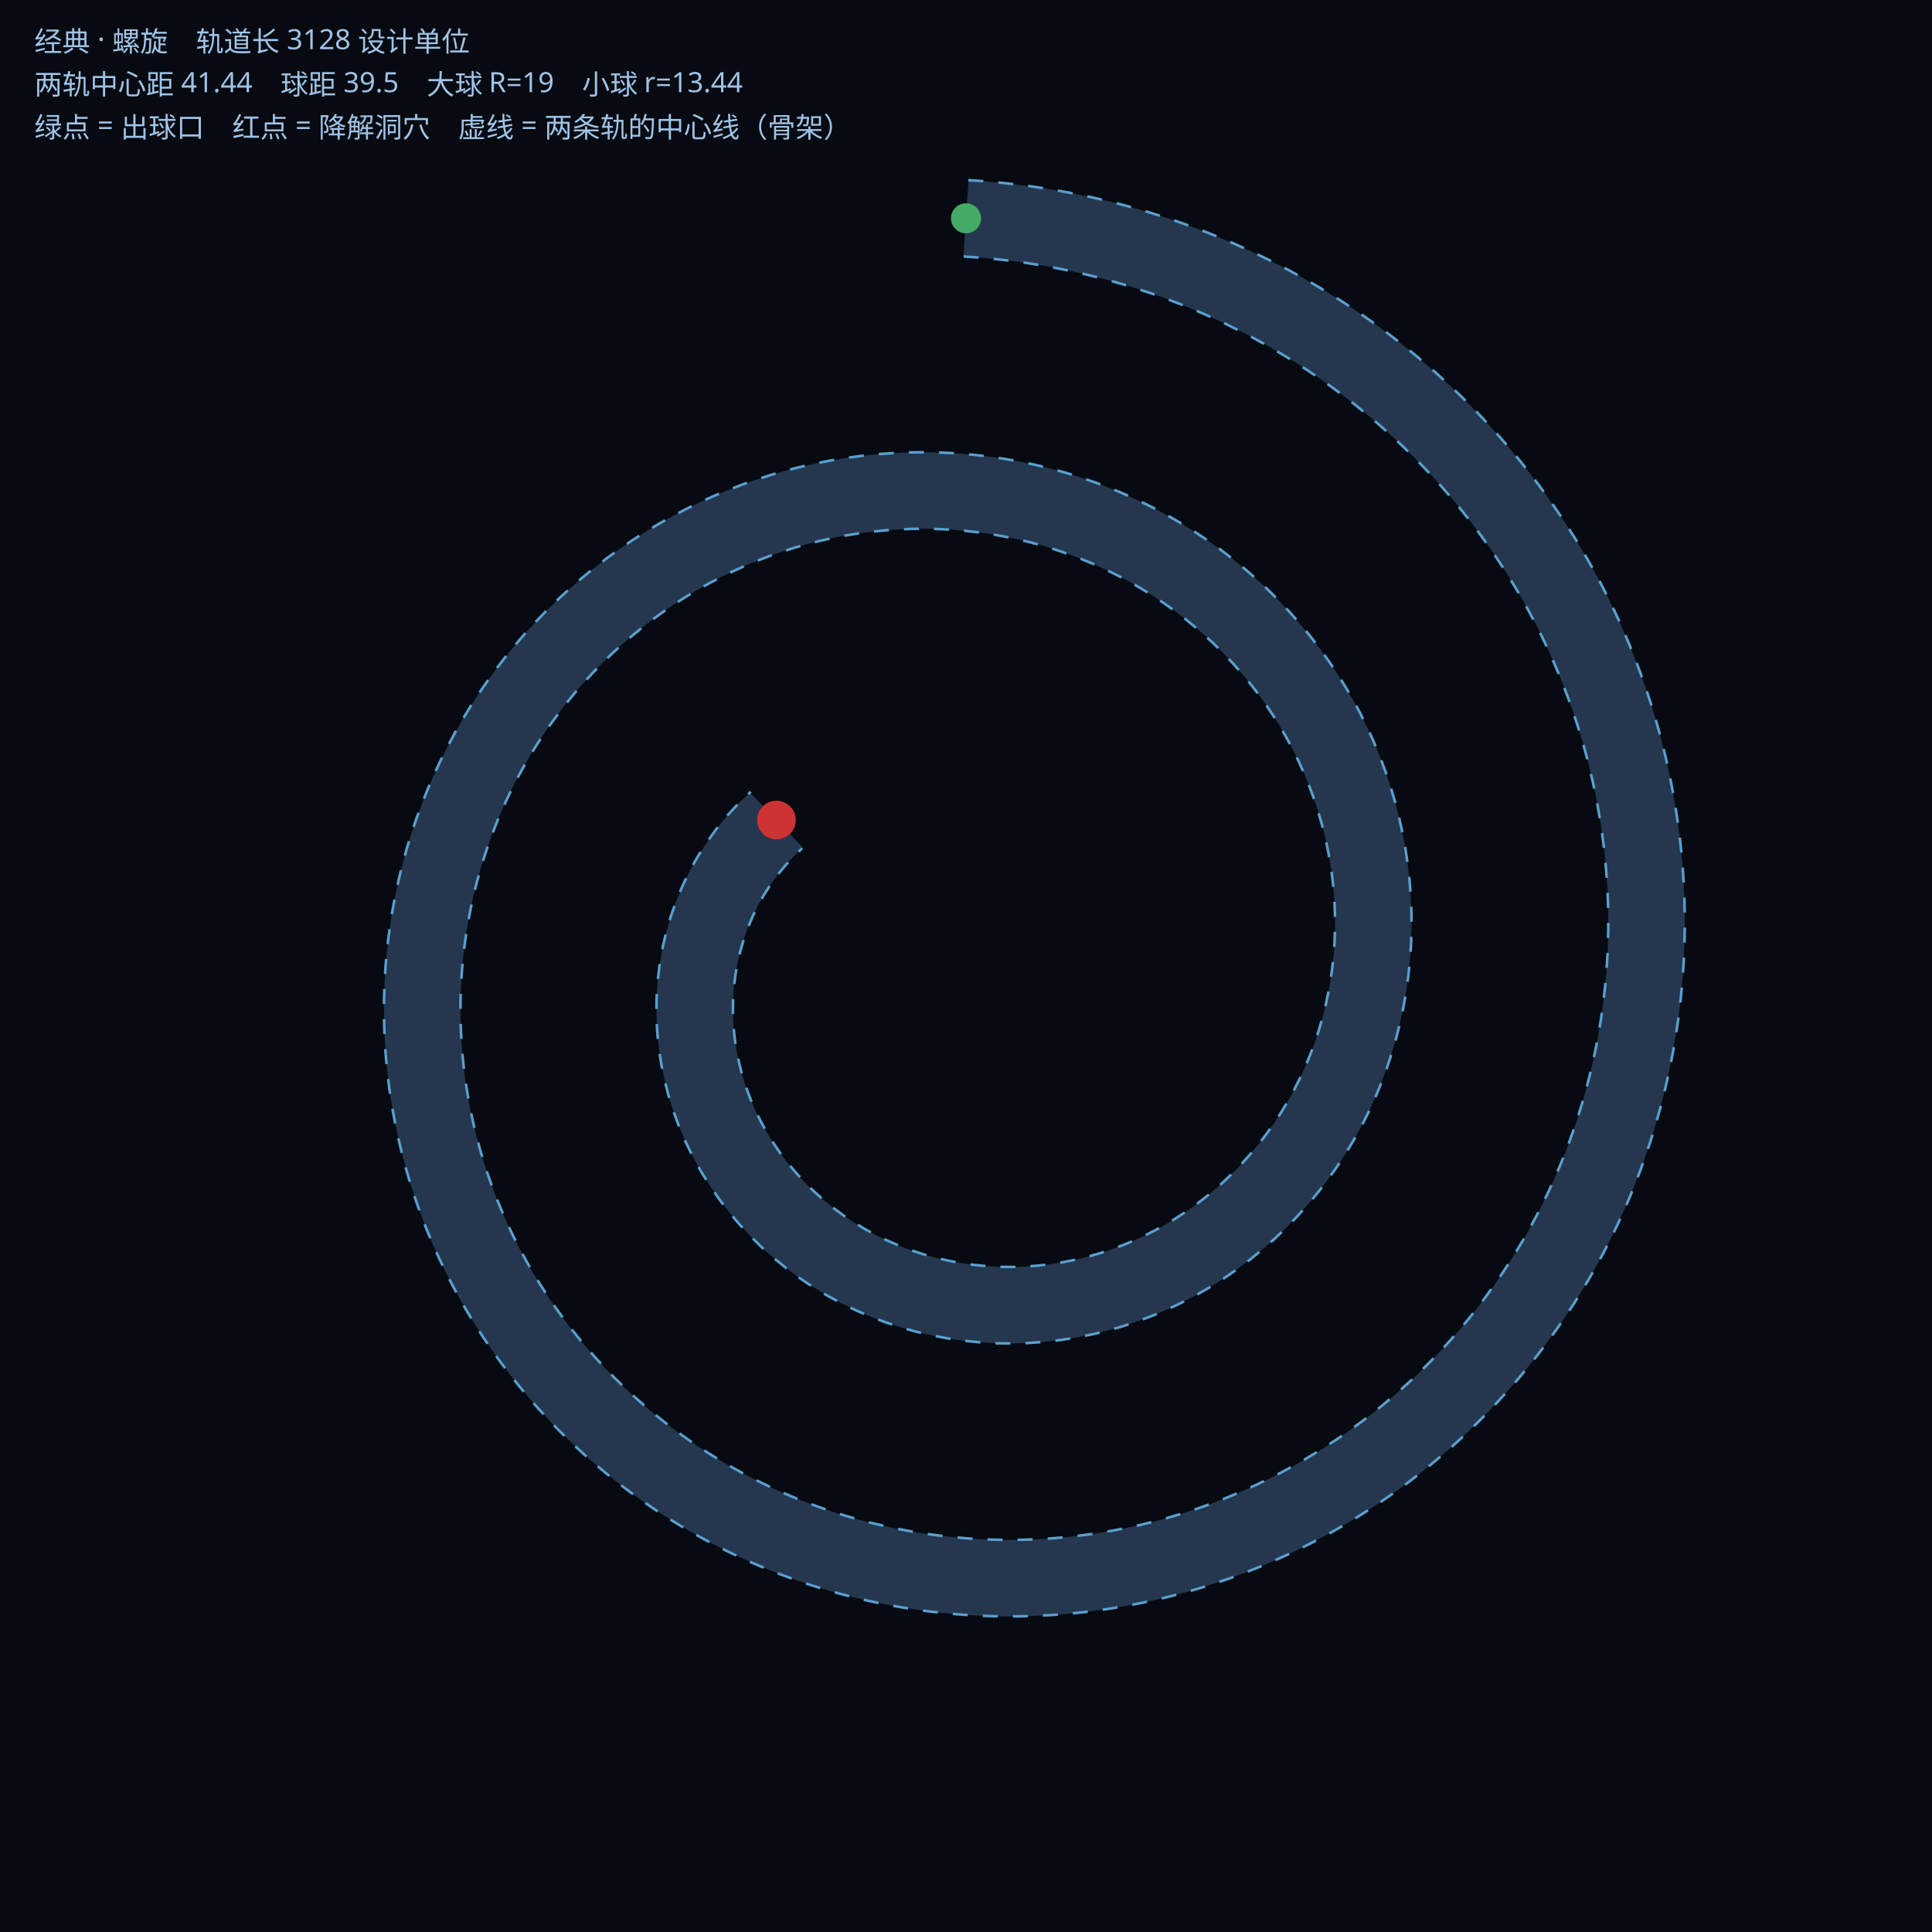
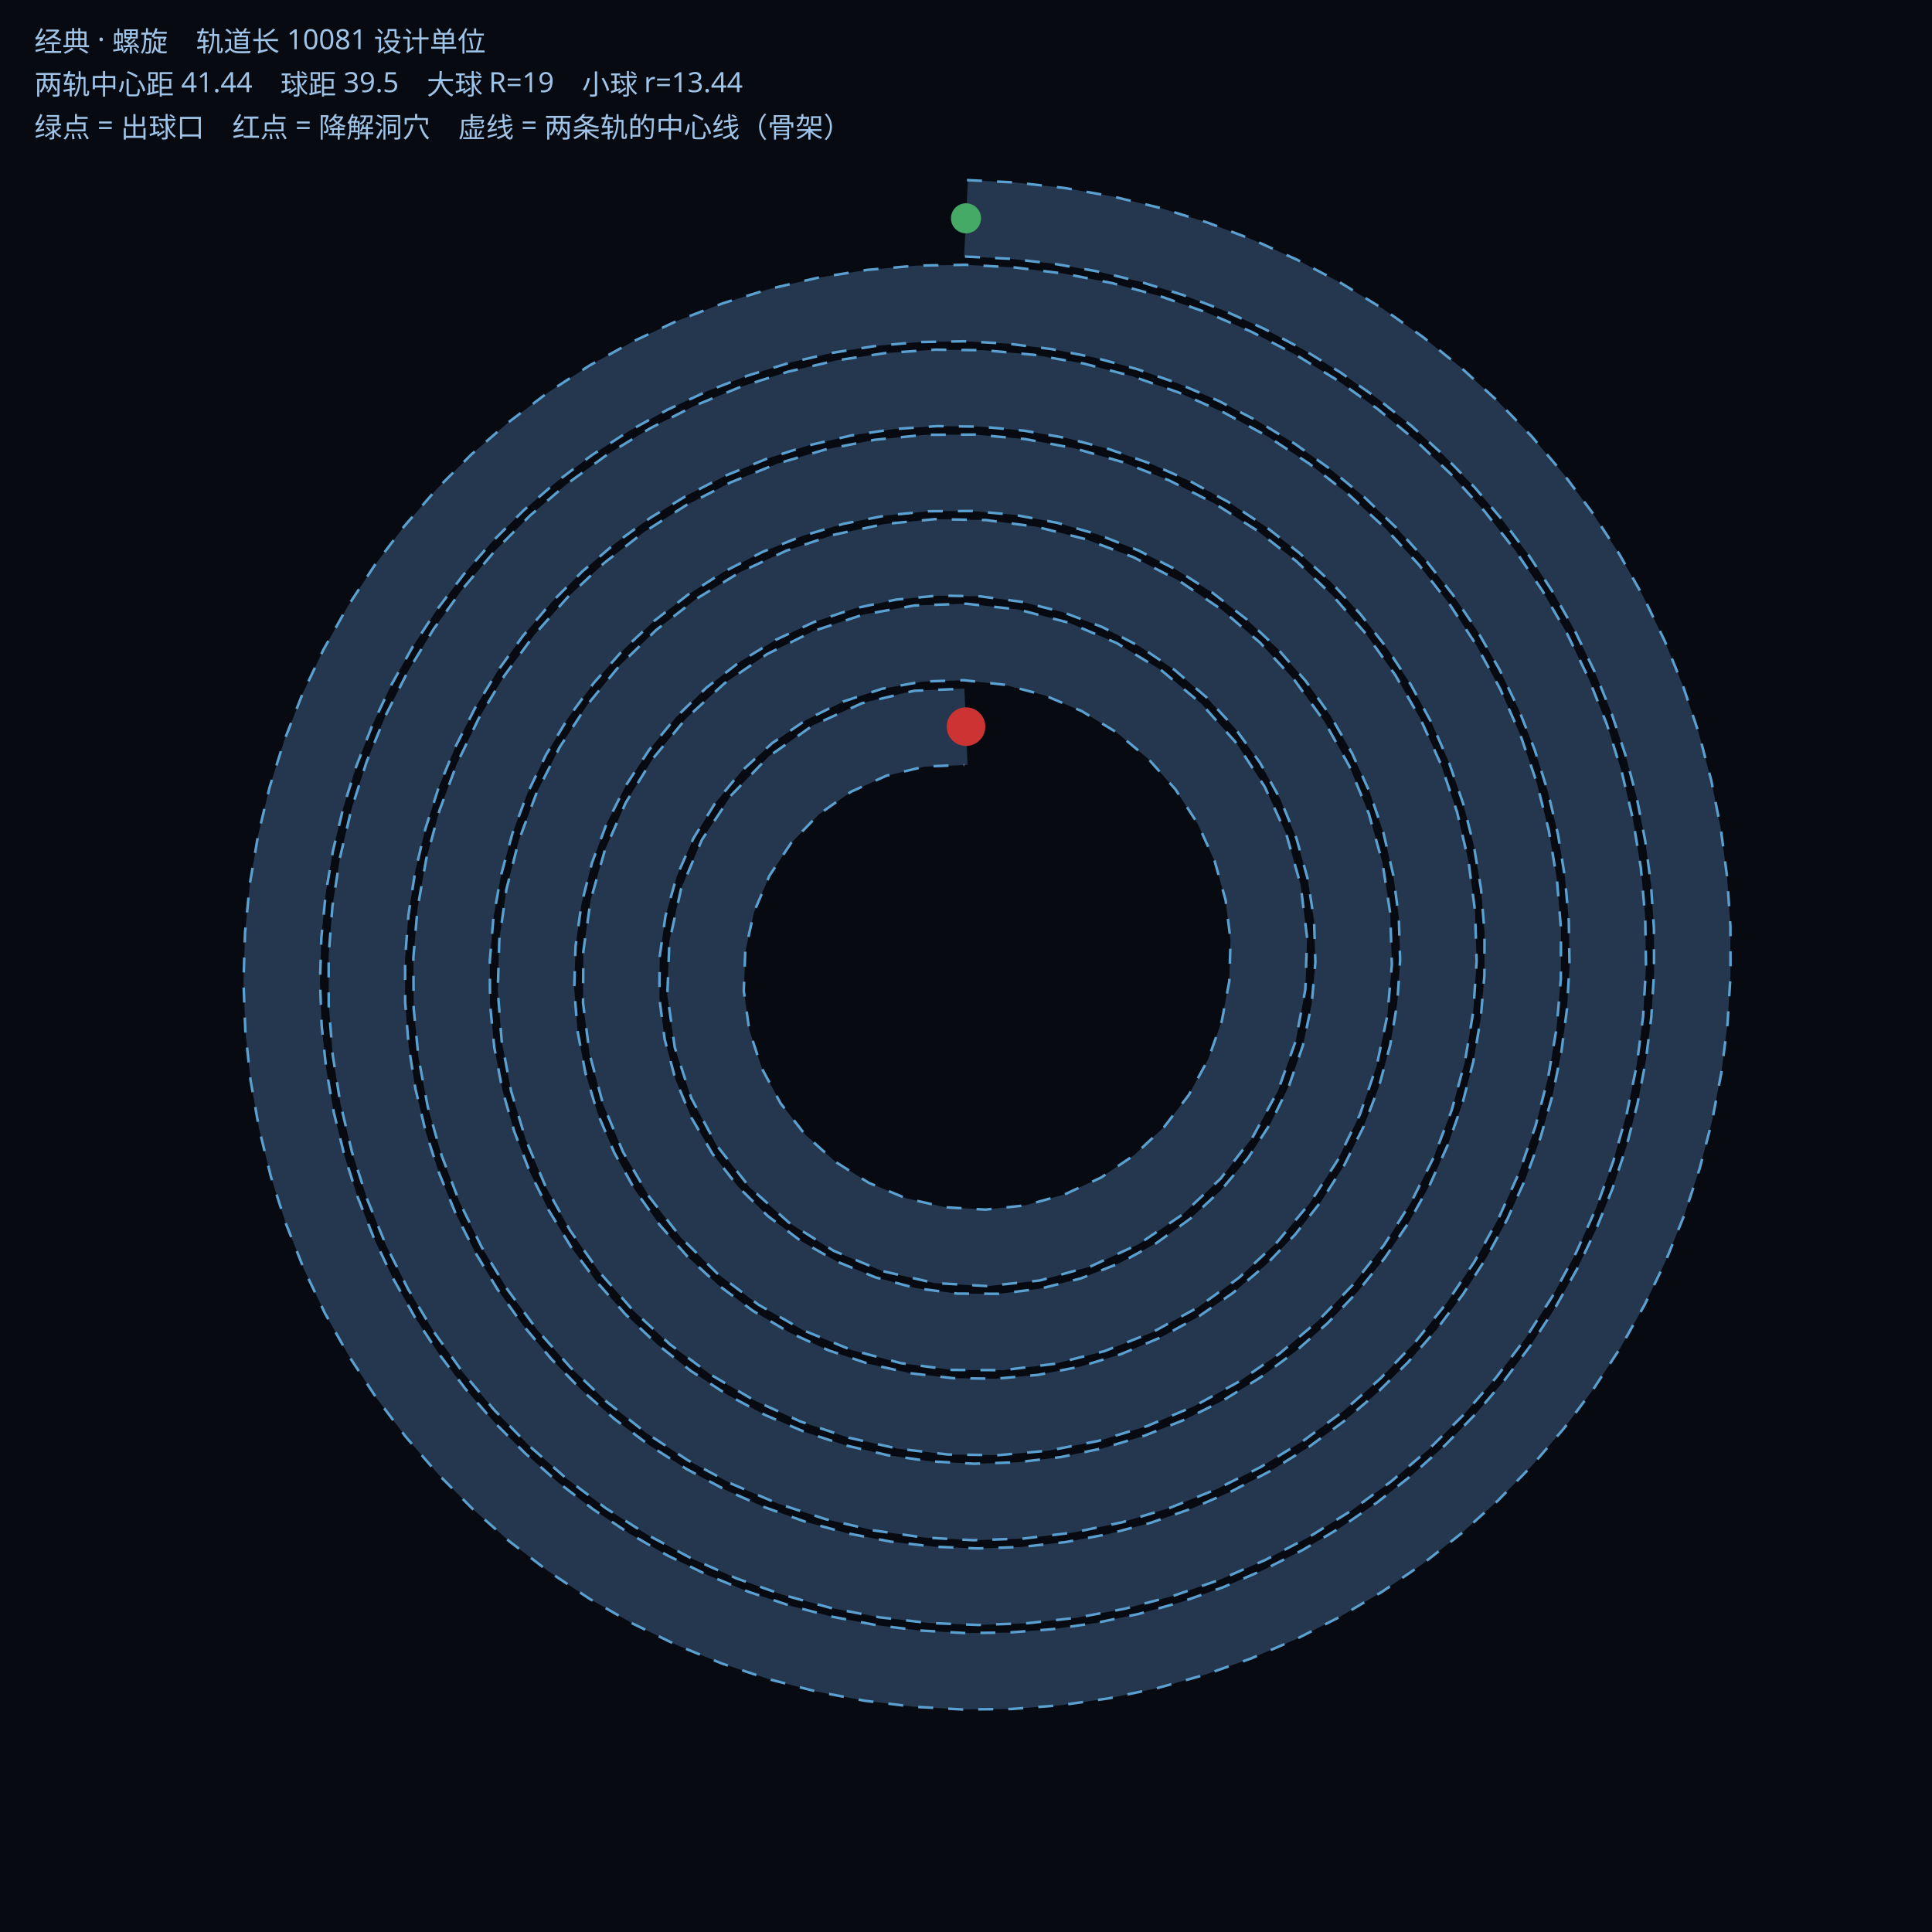
<svg xmlns="http://www.w3.org/2000/svg" width="900" height="900" viewBox="0 0 900 900">
  <rect width="100%" height="100%" fill="#070a10" />
  <style>.bed{fill:none;stroke:#24374e;stroke-width:35.6}
.rail{fill:none;stroke:#5aa0d0;stroke-width:1.2;stroke-dasharray:7 7}
.txt{fill:#9fc4e8;font:13px system-ui}</style>
-   <polyline class="bed" points="450,101.7 456.73,102.16 463.44,102.75 470.15,103.47 476.83,104.31 483.5,105.29 490.15,106.4 496.78,107.64 503.38,109.01 509.96,110.51 516.5,112.13 523.01,113.89 529.48,115.77 535.92,117.78 542.32,119.91 548.67,122.17 554.97,124.55 561.23,127.06 567.44,129.69 573.59,132.45 579.69,135.32 585.73,138.32 591.71,141.44 597.62,144.67 603.47,148.02 609.26,151.49 614.97,155.07 620.61,158.76 626.17,162.57 631.66,166.49 637.06,170.52 642.39,174.65 647.63,178.89 652.78,183.24 657.85,187.69 662.83,192.24 667.71,196.89 672.49,201.63 677.18,206.48 681.77,211.41 686.26,216.44 690.65,221.56 694.93,226.77 699.1,232.07 703.17,237.45 707.12,242.91 710.97,248.45 714.69,254.06 718.3,259.76 721.8,265.52 725.17,271.36 728.43,277.26 731.56,283.23 734.57,289.27 737.45,295.36 740.2,301.52 742.83,307.73 745.33,313.99 747.7,320.3 749.93,326.66 752.03,333.07 754,339.51 755.84,346 757.53,352.53 759.09,359.09 760.51,365.68 761.8,372.29 762.94,378.94 763.95,385.61 764.81,392.29 765.53,399 766.11,405.71 766.55,412.44 766.85,419.17 767,425.92 767.01,432.66 766.87,439.4 766.6,446.13 766.17,452.86 765.61,459.58 764.9,466.28 764.05,472.97 763.05,479.64 761.91,486.29 760.63,492.9 759.21,499.49 757.64,506.05 755.94,512.57 754.09,519.06 752.1,525.5 749.97,531.9 747.71,538.25 745.31,544.55 742.77,550.79 740.09,556.98 737.28,563.11 734.34,569.17 731.26,575.17 728.06,581.1 724.72,586.96 721.26,592.75 717.67,598.45 713.95,604.08 710.11,609.62 706.15,615.08 702.07,620.44 697.87,625.72 693.55,630.9 689.12,635.98 684.58,640.96 679.93,645.84 675.17,650.62 670.31,655.28 665.34,659.84 660.27,664.28 655.1,668.61 649.83,672.82 644.47,676.91 639.02,680.88 633.48,684.72 627.86,688.44 622.15,692.03 616.36,695.49 610.5,698.81 604.56,702 598.55,705.06 592.47,707.97 586.33,710.75 580.12,713.38 573.85,715.87 567.53,718.22 561.16,720.41 554.74,722.46 548.27,724.36 541.76,726.12 535.21,727.71 528.62,729.16 522.01,730.45 515.36,731.59 508.69,732.57 502,733.4 495.29,734.07 488.57,734.58 481.84,734.93 475.1,735.12 468.36,735.16 461.62,735.03 454.88,734.75 448.15,734.3 441.44,733.7 434.74,732.94 428.06,732.01 421.41,730.93 414.78,729.69 408.19,728.29 401.63,726.73 395.11,725.01 388.63,723.14 382.2,721.11 375.82,718.93 369.5,716.59 363.23,714.1 357.03,711.46 350.89,708.67 344.83,705.73 338.83,702.64 332.92,699.41 327.08,696.03 321.33,692.51 315.67,688.85 310.1,685.05 304.63,681.11 299.26,677.04 293.98,672.84 288.82,668.51 283.76,664.05 278.82,659.46 273.99,654.76 269.28,649.93 264.7,644.99 260.24,639.93 255.91,634.77 251.71,629.49 247.64,624.11 243.71,618.63 239.93,613.06 236.28,607.38 232.78,601.62 229.43,595.77 226.23,589.84 223.19,583.82 220.3,577.73 217.56,571.57 214.99,565.34 212.58,559.04 210.33,552.69 208.25,546.27 206.33,539.81 204.59,533.3 203.01,526.74 201.61,520.15 200.38,513.52 199.32,506.86 198.44,500.18 197.74,493.47 197.21,486.75 196.86,480.02 196.69,473.28 196.7,466.54 196.89,459.8 197.26,453.07 197.81,446.35 198.54,439.64 199.45,432.96 200.53,426.31 201.8,419.69 203.25,413.1 204.87,406.56 206.67,400.06 208.65,393.62 210.8,387.23 213.13,380.9 215.63,374.64 218.3,368.45 221.14,362.34 224.15,356.3 227.32,350.35 230.65,344.5 234.15,338.73 237.81,333.07 241.62,327.51 245.59,322.06 249.71,316.72 253.98,311.5 258.39,306.41 262.95,301.44 267.64,296.6 272.47,291.9 277.44,287.33 282.53,282.91 287.74,278.64 293.08,274.52 298.53,270.55 304.09,266.74 309.76,263.09 315.53,259.61 321.41,256.3 327.37,253.16 333.43,250.2 339.57,247.42 345.79,244.81 352.08,242.39 358.44,240.16 364.86,238.11 371.35,236.26 377.88,234.6 384.46,233.14 391.08,231.87 397.74,230.8 404.43,229.93 411.13,229.27 417.86,228.81 424.6,228.55 431.34,228.49 438.08,228.64 444.81,229 451.53,229.56 458.23,230.33 464.9,231.31 471.54,232.49 478.13,233.87 484.69,235.46 491.18,237.25 497.62,239.25 504,241.44 510.3,243.84 516.52,246.43 522.66,249.22 528.71,252.2 534.66,255.37 540.5,258.73 546.24,262.28 551.85,266 557.35,269.91 562.71,273.99 567.95,278.25 573.03,282.67 577.98,287.25 582.77,292 587.4,296.89 591.87,301.94 596.16,307.14 600.29,312.47 604.23,317.94 607.99,323.53 611.56,329.25 614.94,335.09 618.12,341.03 621.09,347.08 623.86,353.23 626.42,359.47 628.76,365.79 630.89,372.19 632.79,378.65 634.47,385.18 635.92,391.77 637.14,398.4 638.13,405.07 638.88,411.77 639.4,418.49 639.68,425.22 639.73,431.96 639.53,438.7 639.09,445.43 638.41,452.14 637.49,458.82 636.33,465.46 634.93,472.05 633.29,478.59 631.42,485.07 629.3,491.47 626.95,497.79 624.37,504.02 621.56,510.14 618.53,516.16 615.27,522.06 611.79,527.84 608.09,533.48 604.19,538.97 600.07,544.31 595.76,549.49 591.25,554.51 586.55,559.34 581.67,563.99 576.6,568.44 571.37,572.69 565.98,576.73 560.43,580.56 554.73,584.16 548.89,587.53 542.92,590.67 536.84,593.56 530.63,596.21 524.33,598.6 517.94,600.73 511.46,602.6 504.91,604.2 498.3,605.52 491.64,606.57 484.94,607.33 478.22,607.82 471.48,608.02 464.74,607.93 458.01,607.55 451.3,606.89 444.62,605.93 438,604.69 431.43,603.15 424.94,601.33 418.54,599.22 412.24,596.83 406.05,594.16 399.99,591.21 394.06,587.99 388.29,584.5 382.69,580.75 377.27,576.75 372.04,572.5 367.01,568.01 362.2,563.28 357.62,558.33 353.28,553.17 349.2,547.81 345.38,542.26 341.84,536.52 338.58,530.62 335.62,524.56 332.96,518.37 330.62,512.04 328.6,505.61 326.92,499.09 325.57,492.48 324.56,485.81 323.91,479.11 323.61,472.37 323.66,465.63 324.08,458.9 324.86,452.21 326.01,445.56 327.52,438.99 329.39,432.52 331.62,426.16 334.21,419.93 337.15,413.86 340.43,407.98 344.05,402.29 348,396.83 352.26,391.61 356.84,386.65 361.7,381.99" />
-   <polyline class="rail" points="451.08,83.92 458.11,84.39 465.17,85.01 472.22,85.77 479.25,86.66 486.26,87.69 493.26,88.86 500.23,90.16 507.17,91.6 514.08,93.17 520.96,94.88 527.81,96.73 534.62,98.71 541.39,100.82 548.12,103.06 554.8,105.44 561.44,107.95 568.02,110.59 574.56,113.36 581.03,116.26 587.45,119.29 593.8,122.44 600.1,125.72 606.32,129.12 612.48,132.65 618.57,136.3 624.58,140.07 630.52,143.96 636.38,147.97 642.16,152.09 647.85,156.33 653.46,160.69 658.98,165.16 664.41,169.73 669.74,174.42 674.98,179.21 680.12,184.11 685.17,189.11 690.11,194.21 694.95,199.42 699.68,204.72 704.3,210.11 708.81,215.6 713.21,221.18 717.49,226.85 721.66,232.6 725.71,238.44 729.64,244.37 733.45,250.37 737.13,256.45 740.69,262.6 744.12,268.83 747.42,275.12 750.59,281.49 753.63,287.91 756.54,294.4 759.31,300.95 761.94,307.56 764.44,314.22 766.8,320.93 769.02,327.69 771.1,334.49 773.03,341.34 774.82,348.22 776.47,355.14 777.97,362.1 779.32,369.09 780.53,376.1 781.59,383.14 782.5,390.2 783.27,397.27 783.88,404.37 784.34,411.47 784.65,418.58 784.81,425.7 784.82,432.82 784.68,439.94 784.39,447.06 783.94,454.17 783.35,461.26 782.6,468.35 781.7,475.41 780.64,482.46 779.44,489.48 778.09,496.48 776.58,503.44 774.93,510.38 773.12,517.27 771.17,524.13 769.07,530.94 766.82,537.7 764.42,544.42 761.88,551.08 759.2,557.68 756.37,564.23 753.4,570.71 750.28,577.13 747.03,583.48 743.64,589.75 740.11,595.95 736.44,602.07 732.64,608.11 728.71,614.06 724.64,619.93 720.45,625.7 716.13,631.38 711.68,636.97 707.12,642.45 702.42,647.83 697.62,653.11 692.69,658.28 687.65,663.34 682.49,668.28 677.23,673.11 671.86,677.81 666.38,682.4 660.8,686.86 655.12,691.2 649.35,695.4 643.47,699.47 637.51,703.42 631.46,707.22 625.33,710.89 619.11,714.41 612.81,717.79 606.44,721.03 599.99,724.12 593.47,727.07 586.89,729.86 580.24,732.5 573.54,734.99 566.77,737.32 559.96,739.5 553.1,741.52 546.19,743.37 539.23,745.07 532.24,746.61 525.22,747.98 518.16,749.19 511.08,750.23 503.98,751.11 496.85,751.82 489.71,752.36 482.56,752.73 475.4,752.94 468.24,752.97 461.07,752.84 453.92,752.54 446.77,752.07 439.63,751.42 432.51,750.61 425.41,749.63 418.34,748.48 411.29,747.16 404.28,745.67 397.3,744.01 390.37,742.19 383.48,740.19 376.64,738.04 369.85,735.71 363.12,733.23 356.45,730.58 349.85,727.77 343.32,724.79 336.86,721.66 330.48,718.38 324.18,714.93 317.97,711.34 311.84,707.59 305.81,703.69 299.88,699.64 294.05,695.45 288.32,691.11 282.71,686.63 277.2,682.02 271.81,677.26 266.54,672.38 261.39,667.36 256.37,662.21 251.48,656.94 246.73,651.55 242.11,646.04 237.63,640.41 233.29,634.68 229.1,628.83 225.06,622.88 221.17,616.82 217.44,610.67 213.86,604.43 210.45,598.09 207.19,591.67 204.1,585.16 201.19,578.58 198.44,571.93 195.86,565.2 193.46,558.41 191.23,551.56 189.19,544.65 187.32,537.69 185.64,530.68 184.13,523.63 182.82,516.54 181.69,509.42 180.75,502.27 179.99,495.1 179.43,487.91 179.06,480.7 178.88,473.49 178.89,466.28 179.09,459.06 179.48,451.85 180.07,444.66 180.85,437.48 181.83,430.33 182.99,423.2 184.35,416.1 185.9,409.05 187.64,402.04 189.57,395.07 191.69,388.16 194,381.31 196.49,374.53 199.17,367.81 202.04,361.17 205.08,354.61 208.31,348.14 211.72,341.75 215.3,335.46 219.05,329.28 222.98,323.2 227.08,317.23 231.34,311.37 235.76,305.64 240.35,300.03 245.09,294.56 249.99,289.21 255.03,284.01 260.23,278.96 265.56,274.05 271.04,269.29 276.65,264.7 282.39,260.26 288.25,255.99 294.24,251.9 300.34,247.97 306.56,244.22 312.88,240.66 319.31,237.28 325.83,234.08 332.45,231.08 339.15,228.28 345.93,225.67 352.79,223.26 359.71,221.06 366.7,219.06 373.75,217.27 380.85,215.69 388,214.32 395.18,213.17 402.4,212.23 409.64,211.51 416.91,211.01 424.18,210.73 431.47,210.68 438.75,210.84 446.03,211.22 453.29,211.83 460.53,212.66 467.75,213.72 474.93,214.99 482.06,216.49 489.15,218.21 496.19,220.15 503.16,222.31 510.06,224.69 516.89,227.28 523.63,230.09 530.29,233.11 536.84,236.35 543.29,239.78 549.63,243.43 555.85,247.27 561.94,251.32 567.91,255.56 573.73,259.99 579.41,264.61 584.94,269.41 590.31,274.39 595.51,279.54 600.54,284.87 605.4,290.36 610.08,296.01 614.56,301.81 618.85,307.75 622.95,313.84 626.83,320.07 630.51,326.42 633.97,332.9 637.21,339.49 640.23,346.19 643.02,352.99 645.57,359.89 647.89,366.86 649.97,373.92 651.8,381.05 653.38,388.24 654.72,395.48 655.8,402.76 656.62,410.08 657.19,417.43 657.5,424.8 657.54,432.17 657.33,439.54 656.85,446.91 656.1,454.25 655.1,461.57 653.83,468.84 652.29,476.07 650.49,483.24 648.43,490.34 646.12,497.36 643.54,504.3 640.7,511.14 637.62,517.87 634.28,524.48 630.7,530.97 626.87,537.32 622.81,543.52 618.51,549.57 613.98,555.45 609.23,561.16 604.26,566.68 599.08,572.01 593.69,577.13 588.11,582.04 582.34,586.73 576.38,591.2 570.25,595.43 563.95,599.41 557.5,603.14 550.89,606.61 544.16,609.81 537.29,612.74 530.31,615.38 523.22,617.75 516.04,619.82 508.77,621.59 501.43,623.06 494.04,624.22 486.6,625.07 479.12,625.61 471.63,625.84 464.12,625.74 456.63,625.32 449.15,624.58 441.71,623.51 434.32,622.12 427,620.41 419.75,618.37 412.59,616.02 405.55,613.34 398.62,610.35 391.83,607.05 385.2,603.45 378.73,599.54 372.44,595.33 366.35,590.84 360.48,586.06 354.83,581.01 349.42,575.69 344.26,570.12 339.37,564.31 334.77,558.26 330.46,551.99 326.45,545.51 322.77,538.84 319.42,531.99 316.41,524.97 313.76,517.81 311.47,510.51 309.56,503.1 308.02,495.59 306.88,488.01 306.14,480.37 305.79,472.69 305.86,465 306.34,457.32 307.23,449.66 308.54,442.06 310.27,434.53 312.42,427.09 314.98,419.79 317.96,412.63 321.34,405.64 325.13,398.85 329.31,392.28 333.87,385.97 338.81,379.92 344.12,374.18 349.73,368.79" />
-   <polyline class="rail" points="448.92,119.48 455.34,119.92 461.71,120.48 468.07,121.16 474.42,121.97 480.74,122.9 487.05,123.95 493.34,125.12 499.6,126.42 505.83,127.84 512.04,129.38 518.21,131.04 524.35,132.83 530.45,134.73 536.51,136.75 542.53,138.9 548.51,141.16 554.44,143.53 560.32,146.03 566.15,148.64 571.93,151.36 577.65,154.2 583.32,157.15 588.92,160.22 594.46,163.39 599.94,166.68 605.35,170.07 610.69,173.57 615.96,177.17 621.16,180.88 626.28,184.7 631.32,188.61 636.28,192.63 641.16,196.74 645.96,200.95 650.67,205.26 655.29,209.66 659.82,214.16 664.26,218.74 668.6,223.41 672.85,228.17 677,233.02 681.05,237.95 685,242.96 688.85,248.04 692.59,253.21 696.22,258.45 699.75,263.76 703.16,269.15 706.47,274.6 709.66,280.12 712.73,285.7 715.69,291.35 718.54,297.05 721.26,302.81 723.87,308.63 726.35,314.5 728.71,320.42 730.95,326.38 733.06,332.39 735.05,338.45 736.91,344.54 738.64,350.67 740.24,356.83 741.72,363.03 743.06,369.25 744.27,375.5 745.35,381.78 746.3,388.07 747.12,394.39 747.8,400.72 748.35,407.06 748.76,413.41 749.04,419.77 749.18,426.13 749.19,432.49 749.06,438.85 748.8,445.21 748.4,451.56 747.87,457.9 747.2,464.22 746.4,470.53 745.46,476.82 744.38,483.09 743.18,489.33 741.83,495.54 740.36,501.73 738.75,507.88 737.01,513.99 735.13,520.06 733.13,526.09 730.99,532.08 728.73,538.02 726.34,543.9 723.81,549.73 721.17,555.51 718.39,561.22 715.5,566.87 712.48,572.46 709.34,577.98 706.07,583.42 702.69,588.8 699.19,594.1 695.58,599.31 691.85,604.45 688.01,609.5 684.05,614.47 679.99,619.34 675.82,624.12 671.55,628.81 667.17,633.4 662.69,637.9 658.12,642.29 653.44,646.57 648.67,650.75 643.81,654.82 638.86,658.78 633.82,662.63 628.7,666.36 623.49,669.97 618.2,673.47 612.84,676.84 607.4,680.09 601.89,683.21 596.31,686.21 590.66,689.08 584.95,691.82 579.18,694.43 573.35,696.9 567.46,699.24 561.53,701.44 555.54,703.5 549.51,705.43 543.44,707.21 537.33,708.86 531.18,710.36 525,711.72 518.8,712.93 512.56,714 506.3,714.92 500.03,715.69 493.73,716.32 487.43,716.8 481.12,717.13 474.8,717.31 468.48,717.34 462.16,717.22 455.84,716.96 449.54,716.54 443.25,715.97 436.97,715.26 430.71,714.39 424.48,713.38 418.27,712.22 412.1,710.9 405.95,709.44 399.85,707.84 393.78,706.08 387.77,704.19 381.8,702.14 375.88,699.95 370.01,697.62 364.21,695.15 358.47,692.54 352.79,689.79 347.19,686.9 341.66,683.88 336.2,680.72 330.82,677.43 325.53,674.01 320.33,670.45 315.21,666.78 310.19,662.97 305.26,659.05 300.43,655 295.71,650.83 291.09,646.55 286.59,642.16 282.19,637.65 277.91,633.04 273.75,628.32 269.7,623.49 265.78,618.57 261.99,613.55 258.33,608.44 254.79,603.24 251.39,597.95 248.13,592.57 245.01,587.12 242.02,581.58 239.18,575.98 236.49,570.3 233.94,564.56 231.55,558.75 229.3,552.88 227.2,546.96 225.26,540.99 223.48,534.97 221.86,528.91 220.39,522.81 219.08,516.67 217.94,510.5 216.95,504.3 216.13,498.08 215.48,491.85 214.99,485.59 214.67,479.33 214.51,473.07 214.52,466.8 214.69,460.54 215.03,454.28 215.55,448.04 216.22,441.81 217.07,435.6 218.08,429.42 219.25,423.28 220.6,417.16 222.1,411.09 223.78,405.06 225.61,399.08 227.61,393.15 229.77,387.28 232.08,381.47 234.56,375.73 237.19,370.06 239.98,364.47 242.92,358.96 246.01,353.53 249.25,348.19 252.64,342.94 256.17,337.79 259.85,332.75 263.66,327.81 267.61,322.98 271.7,318.26 275.91,313.66 280.25,309.19 284.72,304.84 289.31,300.62 294.02,296.53 298.84,292.58 303.77,288.77 308.8,285.1 313.94,281.59 319.18,278.22 324.51,275.01 329.93,271.95 335.44,269.05 341.03,266.32 346.69,263.75 352.43,261.35 358.23,259.11 364.09,257.06 370.02,255.17 375.99,253.46 382.01,251.93 388.07,250.59 394.17,249.42 400.3,248.43 406.45,247.64 412.63,247.02 418.82,246.6 425.01,246.36 431.21,246.31 437.41,246.45 443.6,246.78 449.77,247.29 455.92,248 462.05,248.89 468.15,249.98 474.2,251.25 480.22,252.71 486.18,254.35 492.09,256.18 497.93,258.2 503.71,260.39 509.41,262.77 515.04,265.32 520.58,268.05 526.03,270.96 531.38,274.03 536.63,277.28 541.77,280.69 546.79,284.26 551.7,288 556.48,291.88 561.13,295.93 565.65,300.11 570.02,304.45 574.25,308.92 578.33,313.53 582.25,318.27 586.02,323.13 589.61,328.12 593.04,333.22 596.29,338.43 599.37,343.75 602.27,349.16 604.97,354.67 607.49,360.27 609.82,365.94 611.95,371.69 613.88,377.51 615.61,383.39 617.14,389.32 618.45,395.3 619.56,401.32 620.46,407.37 621.15,413.45 621.62,419.55 621.87,425.65 621.91,431.76 621.73,437.86 621.33,443.96 620.72,450.03 619.89,456.07 618.84,462.07 617.57,468.04 616.09,473.94 614.4,479.79 612.49,485.57 610.37,491.28 608.04,496.89 605.51,502.42 602.77,507.84 599.84,513.16 596.7,518.36 593.38,523.43 589.87,528.37 586.17,533.18 582.29,537.83 578.24,542.33 574.02,546.67 569.64,550.84 565.1,554.83 560.41,558.64 555.58,562.27 550.61,565.69 545.51,568.92 540.29,571.93 534.95,574.74 529.51,577.32 523.98,579.68 518.35,581.82 512.65,583.72 506.88,585.38 501.04,586.8 495.16,587.98 489.24,588.91 483.28,589.59 477.31,590.03 471.33,590.2 465.35,590.12 459.38,589.79 453.44,589.2 447.53,588.35 441.67,587.25 435.87,585.9 430.14,584.29 424.49,582.43 418.93,580.32 413.48,577.96 408.14,575.37 402.93,572.54 397.86,569.47 392.94,566.18 388.18,562.67 383.59,558.94 379.19,555 374.98,550.87 370.98,546.55 367.19,542.04 363.63,537.36 360.3,532.52 357.22,527.53 354.39,522.4 351.81,517.14 349.51,511.76 347.48,506.28 345.73,500.71 344.28,495.07 343.11,489.37 342.24,483.62 341.68,477.84 341.42,472.05 341.47,466.26 341.83,460.49 342.5,454.75 343.48,449.07 344.77,443.46 346.36,437.94 348.26,432.52 350.46,427.23 352.95,422.09 355.73,417.1 358.79,412.3 362.12,407.69 365.72,403.29 369.56,399.13 373.67,395.19" />
+   <polyline class="bed" points="450,101.7 471.7,102.77 493.29,105.19 514.68,108.96 535.8,114.06 556.56,120.47 576.88,128.17 596.67,137.13 615.86,147.31 634.37,158.69 652.12,171.2 669.06,184.81 685.1,199.47 700.18,215.1 714.24,231.67 727.22,249.09 739.07,267.29 749.74,286.22 759.19,305.78 767.37,325.91 774.25,346.51 779.8,367.52 784,388.83 786.83,410.37 788.28,432.05 788.33,453.77 786.99,475.45 784.26,497.01 780.15,518.34 774.67,539.36 767.84,559.98 759.7,580.12 750.27,599.7 739.6,618.62 727.72,636.81 714.69,654.19 700.56,670.69 685.38,686.23 669.22,700.75 652.15,714.19 634.24,726.48 615.56,737.58 596.2,747.44 576.24,756 555.75,763.23 534.83,769.1 513.58,773.59 492.07,776.66 470.41,778.32 448.69,778.53 427,777.3 405.44,774.65 384.1,770.58 363.08,765.1 342.47,758.23 322.36,750 302.84,740.46 284.01,729.64 265.94,717.57 248.72,704.34 232.41,689.98 217.12,674.55 202.89,658.13 189.8,640.8 177.89,622.63 167.25,603.68 157.91,584.07 149.91,563.88 143.3,543.18 138.11,522.09 134.35,500.69 132.07,479.09 131.26,457.38 131.92,435.66 134.06,414.05 137.68,392.62 142.75,371.5 149.26,350.77 157.18,330.54 166.45,310.9 177.07,291.95 188.96,273.77 202.08,256.45 216.36,240.08 231.74,224.73 248.15,210.5 265.5,197.43 283.72,185.59 302.72,175.06 322.4,165.86 342.68,158.07 363.45,151.7 384.61,146.82 406.07,143.41 427.71,141.53 449.43,141.17 471.12,142.34 492.68,145.02 513.99,149.23 534.96,154.93 555.46,162.1 575.41,170.69 594.7,180.69 613.23,192.03 630.91,204.66 647.64,218.51 663.34,233.53 677.93,249.62 691.32,266.73 703.46,284.74 714.28,303.58 723.71,323.15 731.72,343.34 738.23,364.07 743.25,385.2 746.71,406.65 748.62,428.29 748.96,450.01 747.7,471.7 744.88,493.24 740.5,514.52 734.57,535.41 727.14,555.83 718.24,575.64 707.89,594.74 696.18,613.04 683.16,630.43 668.88,646.8 653.44,662.08 636.92,676.19 619.39,689.02 600.96,700.52 581.73,710.62 561.81,719.27 541.29,726.4 520.29,731.99 498.94,735.99 477.35,738.39 455.64,739.15 433.94,738.28 412.36,735.79 391.02,731.68 370.06,725.97 349.6,718.69 329.74,709.88 310.61,699.6 292.31,687.89 274.96,674.82 258.65,660.47 243.49,644.91 229.56,628.24 216.95,610.55 205.73,591.95 195.98,572.54 187.74,552.44 181.09,531.76 176.04,510.63 172.65,489.18 170.94,467.52 170.91,445.8 172.57,424.14 175.91,402.67 180.92,381.54 187.57,360.86 195.81,340.76 205.61,321.37 216.9,302.81 229.62,285.2 243.69,268.65 259.02,253.26 275.52,239.13 293.09,226.36 311.62,215.03 331,205.2 351.09,196.96 371.79,190.34 392.94,185.4 414.42,182.18 436.09,180.69 457.81,180.95 479.44,182.96 500.84,186.71 521.86,192.19 542.37,199.35 562.22,208.15 581.3,218.54 599.47,230.45 616.59,243.82 632.57,258.53 647.29,274.51 660.64,291.64 672.54,309.82 682.89,328.91 691.63,348.8 698.7,369.34 704.03,390.4 707.59,411.83 709.36,433.48 709.3,455.2 707.43,476.84 703.76,498.25 698.29,519.27 691.07,539.76 682.15,559.57 671.59,578.54 659.46,596.56 645.84,613.48 630.83,629.19 614.54,643.55 597.07,656.47 578.57,667.85 559.16,677.59 538.98,685.64 518.18,691.91 496.92,696.37 475.36,698.96 453.65,699.68 431.96,698.5 410.45,695.44 389.3,690.51 368.65,683.76 348.68,675.22 329.54,664.95 311.38,653.04 294.34,639.57 278.55,624.64 264.15,608.38 251.26,590.9 239.98,572.34 230.39,552.85 222.6,532.57 216.65,511.68 212.61,490.34 210.5,468.72 210.36,447 212.18,425.36 215.96,403.97 221.67,383.01 229.27,362.66 238.7,343.1 249.89,324.48 262.74,306.97 277.14,290.71 292.98,275.85 310.14,262.52 328.45,250.85 347.77,240.92 367.93,232.84 388.76,226.69 410.08,222.51 431.69,220.35 453.41,220.24 475.05,222.18 496.4,226.16 517.28,232.16 537.49,240.11 556.85,249.96 575.18,261.61 592.3,274.97 608.07,289.91 622.32,306.3 634.91,323.99 645.73,342.83 654.67,362.62 661.63,383.2 666.55,404.35 669.38,425.89 670.06,447.6 668.6,469.27 665.02,490.69 659.32,511.65 651.56,531.93 641.83,551.35 630.19,569.69 616.78,586.77 601.72,602.42 585.15,616.46 567.25,628.77 548.19,639.18 528.17,647.61 507.4,653.93 486.08,658.11 464.45,660.07 442.74,659.79 421.16,657.27 399.97,652.53 379.38,645.61 359.64,636.57 340.94,625.52 323.5,612.57 307.53,597.85 293.21,581.53 280.69,563.78 270.14,544.8 261.66,524.8 255.39,504.01 251.38,482.66 249.69,461.01 250.36,439.31 253.37,417.8 258.71,396.75 266.32,376.41 276.11,357.02 287.98,338.83 301.78,322.07 317.36,306.93 334.52,293.62 353.06,282.31 372.75,273.15 393.34,266.26 414.58,261.73 436.2,259.65 457.91,260.03 479.44,262.88 500.5,268.18 520.81,275.87 540.09,285.85 558.09,298 574.56,312.16 589.26,328.14 601.98,345.74 612.55,364.71 620.8,384.8 626.61,405.72 629.89,427.19 630.57,448.89 628.64,470.52 624.12,491.76 617.05,512.3 607.54,531.82 595.72,550.03 581.76,566.66 565.85,581.44 548.23,594.13 529.17,604.54 508.96,612.48 487.92,617.83 466.36,620.48 444.65,620.39 423.13,617.52 402.14,611.93 382.05,603.7 363.19,592.94 345.89,579.83 330.44,564.57 317.12,547.42 306.17,528.67 297.8,508.64 292.16,487.67 289.39,466.14 289.52,444.43 292.58,422.93 298.54,402.05 307.29,382.18 318.67,363.7 332.51,346.96 348.53,332.31 366.43,320.03 385.88,310.39 406.5,303.59 427.87,299.78 449.57,299.06 471.15,301.46 492.15,306.95 512.13,315.44 530.65,326.76 547.31,340.68 561.72,356.91 573.56,375.11 582.53,394.88 588.41,415.77 591.05,437.32 590.37,459.02 586.35,480.35 579.07,500.8 568.68,519.86 555.43,537.05 539.63,551.92 521.65,564.08 501.95,573.19 481.03,579 459.45,581.3 437.78,580.03 416.63,575.18 396.58,566.87 378.22,555.3 362.1,540.77 348.7,523.7 338.45,504.57 331.7,483.95 328.67,462.46 329.51,440.78 334.22,419.6 342.67,399.61 354.64,381.51 369.73,365.93 387.46,353.42 407.22,344.47 428.32,339.44 450,338.54" />
+   <polyline class="rail" points="450.46,83.89 473.13,85.01 495.83,87.56 518.32,91.52 540.52,96.88 562.35,103.62 583.71,111.71 604.52,121.14 624.7,131.85 644.17,143.81 662.84,156.97 680.65,171.29 697.52,186.7 713.39,203.15 728.18,220.57 741.83,238.9 754.3,258.05 765.53,277.96 775.47,298.55 784.08,319.73 791.32,341.41 797.16,363.51 801.59,385.94 804.56,408.62 806.09,431.43 806.14,454.3 804.73,477.12 801.86,499.81 797.53,522.27 791.75,544.41 784.57,566.12 775.99,587.33 766.06,607.94 754.82,627.87 742.31,647.03 728.59,665.34 713.71,682.72 697.72,699.09 680.69,714.39 662.71,728.54 643.84,741.49 624.16,753.19 603.76,763.58 582.72,772.6 561.13,780.22 539.08,786.4 516.68,791.13 494.01,794.38 471.18,796.12 448.28,796.34 425.41,795.05 402.68,792.25 380.18,787.96 358.01,782.18 336.28,774.93 315.07,766.26 294.49,756.2 274.62,744.78 255.56,732.06 237.39,718.09 220.19,702.94 204.05,686.67 189.04,669.34 175.23,651.05 162.66,631.88 151.44,611.89 141.58,591.19 133.13,569.87 126.16,548.02 120.68,525.76 116.71,503.17 114.29,480.36 113.44,457.44 114.14,434.51 116.4,411.68 120.23,389.06 125.58,366.75 132.46,344.86 140.82,323.49 150.62,302.74 161.84,282.71 174.4,263.51 188.26,245.21 203.35,227.91 219.6,211.69 236.94,196.65 255.28,182.83 274.54,170.32 294.62,159.19 315.43,149.47 336.87,141.23 358.83,134.5 381.21,129.33 403.9,125.73 426.79,123.74 449.76,123.35 472.71,124.59 495.51,127.43 518.06,131.88 540.24,137.91 561.93,145.5 583.04,154.59 603.45,165.17 623.07,177.17 641.77,190.54 659.49,205.2 676.1,221.1 691.55,238.14 705.73,256.25 718.59,275.32 730.04,295.27 740.03,316 748.51,337.38 755.41,359.33 760.72,381.73 764.39,404.44 766.41,427.37 766.77,450.39 765.44,473.37 762.45,496.19 757.81,518.74 751.53,540.9 743.65,562.53 734.21,583.54 723.24,603.79 710.82,623.19 697.01,641.63 681.88,658.99 665.5,675.2 647.97,690.16 629.38,703.77 609.83,715.97 589.43,726.69 568.28,735.87 546.51,743.44 524.23,749.36 501.57,753.61 478.65,756.16 455.6,756.97 432.56,756.05 409.64,753.4 386.99,749.04 364.74,742.97 343,735.24 321.91,725.88 301.58,714.96 282.14,702.52 263.7,688.63 246.37,673.39 230.26,656.85 215.46,639.13 202.06,620.33 190.13,600.56 179.76,579.92 171.01,558.55 163.93,536.56 158.57,514.09 154.96,491.27 153.13,468.24 153.1,445.13 154.87,422.09 158.43,399.25 163.76,376.75 170.83,354.74 179.61,333.35 190.04,312.72 202.06,292.96 215.6,274.21 230.58,256.58 246.9,240.19 264.48,225.15 283.2,211.54 302.94,199.47 323.58,189 344.99,180.22 367.04,173.17 389.59,167.91 412.49,164.47 435.59,162.88 458.74,163.16 481.81,165.3 504.62,169.3 527.04,175.14 548.92,182.78 570.1,192.17 590.46,203.26 609.84,215.97 628.12,230.23 645.17,245.93 660.88,262.99 675.14,281.28 687.84,300.68 698.89,321.07 708.23,342.31 715.77,364.25 721.46,386.75 725.27,409.64 727.16,432.77 727.1,455.99 725.1,479.12 721.17,502 715.33,524.47 707.61,546.38 698.08,567.56 686.78,587.86 673.8,607.13 659.23,625.24 643.17,642.04 625.74,657.41 607.05,671.23 587.24,683.42 566.46,693.85 544.86,702.46 522.59,709.17 499.82,713.95 476.72,716.72 453.46,717.49 430.22,716.23 407.18,712.95 384.5,707.67 362.37,700.43 340.96,691.27 320.44,680.26 300.96,667.49 282.68,653.04 265.75,637.03 250.3,619.59 236.47,600.83 224.36,580.91 214.07,559.98 205.7,538.22 199.31,515.79 194.97,492.87 192.7,469.65 192.55,446.31 194.51,423.06 198.58,400.07 204.72,377.55 212.88,355.67 223.02,334.64 235.05,314.61 248.87,295.78 264.37,278.29 281.41,262.3 299.87,247.96 319.58,235.39 340.38,224.71 362.09,216.01 384.52,209.38 407.48,204.88 430.76,202.56 454.16,202.44 477.48,204.53 500.49,208.82 523,215.28 544.79,223.86 565.67,234.48 585.45,247.05 603.92,261.46 620.93,277.58 636.31,295.28 649.91,314.38 661.6,334.71 671.24,356.09 678.77,378.32 684.08,401.17 687.13,424.45 687.87,447.91 686.3,471.34 682.42,494.5 676.26,517.17 667.87,539.12 657.33,560.12 644.74,579.97 630.22,598.47 613.91,615.41 595.97,630.62 576.58,643.94 555.93,655.23 534.24,664.36 511.71,671.22 488.6,675.75 465.15,677.87 441.59,677.57 418.18,674.84 395.18,669.69 372.83,662.18 351.39,652.36 331.08,640.36 312.14,626.29 294.78,610.3 279.21,592.55 265.61,573.25 254.12,552.61 244.91,530.86 238.08,508.24 233.71,485.01 231.88,461.43 232.6,437.79 235.89,414.37 241.71,391.43 250,369.26 260.68,348.13 273.62,328.29 288.68,310 305.67,293.48 324.4,278.96 344.64,266.61 366.15,256.6 388.65,249.07 411.86,244.13 435.49,241.84 459.24,242.26 482.79,245.38 505.83,251.19 528.06,259.6 549.19,270.53 568.9,283.84 586.95,299.35 603.06,316.87 617.01,336.17 628.6,356.98 637.65,379.02 644.03,401.99 647.63,425.56 648.38,449.4 646.26,473.17 641.29,496.52 633.52,519.11 623.05,540.58 610.04,560.63 594.66,578.94 577.14,595.22 557.73,609.21 536.72,620.68 514.43,629.44 491.21,635.34 467.42,638.27 443.44,638.16 419.66,635 396.46,628.82 374.25,619.71 353.38,607.81 334.22,593.3 317.12,576.4 302.36,557.4 290.22,536.62 280.94,514.4 274.69,491.13 271.6,467.23 271.75,443.11 275.16,419.23 281.78,396.01 291.51,373.9 304.19,353.33 319.59,334.69 337.45,318.36 357.41,304.67 379.11,293.91 402.13,286.31 426.01,282.06 450.26,281.25 474.39,283.94 497.9,290.09 520.27,299.6 541.04,312.28 559.72,327.89 575.89,346.11 589.18,366.55 599.26,388.76 605.88,412.26 608.85,436.51 608.08,460.95 603.55,484.99 595.34,508.06 583.61,529.58 568.64,549.01 550.76,565.83 530.41,579.59 508.09,589.92 484.38,596.5 459.88,599.11 435.27,597.67 411.21,592.15 388.39,582.69 367.48,569.51 349.08,552.94 333.78,533.45 322.07,511.58 314.34,487.98 310.88,463.37 311.84,438.5 317.25,414.17 326.97,391.2 340.74,370.36 358.14,352.39 378.6,337.96 401.45,327.61 425.87,321.79 450.86,320.75" />
+   <polyline class="rail" points="449.54,119.51 470.27,120.53 490.75,122.83 511.05,126.4 531.08,131.24 550.77,137.32 570.04,144.62 588.81,153.12 607.01,162.78 624.57,173.57 641.4,185.44 657.46,198.34 672.67,212.23 686.97,227.06 700.3,242.76 712.6,259.28 723.84,276.54 733.95,294.47 742.9,313.02 750.66,332.09 757.18,351.62 762.44,371.52 766.42,391.71 769.1,412.12 770.47,432.66 770.52,453.24 769.25,473.78 766.67,494.2 762.77,514.4 757.58,534.31 751.11,553.84 743.4,572.92 734.48,591.45 724.37,609.37 713.13,626.59 700.79,643.05 687.41,658.67 673.04,673.38 657.75,687.12 641.59,699.84 624.64,711.47 606.97,721.98 588.65,731.3 569.76,739.4 550.37,746.24 530.59,751.8 510.48,756.04 490.13,758.95 469.65,760.52 449.1,760.72 428.59,759.56 408.2,757.05 388.02,753.2 368.14,748.02 348.66,741.52 329.65,733.74 311.2,724.73 293.4,714.5 276.32,703.09 260.04,690.58 244.64,677.01 230.18,662.44 216.74,646.92 204.37,630.54 193.12,613.38 183.07,595.48 174.25,576.96 166.69,557.88 160.45,538.34 155.55,518.42 152,498.21 149.84,477.81 149.07,457.32 149.7,436.82 151.72,416.41 155.14,396.19 159.92,376.25 166.07,356.69 173.54,337.6 182.29,319.06 192.31,301.18 203.53,284.03 215.9,267.69 229.38,252.25 243.88,237.78 259.36,224.35 275.72,212.02 292.9,200.87 310.81,190.93 329.37,182.26 348.49,174.92 368.06,168.91 388.02,164.31 408.24,161.1 428.63,159.33 449.1,158.98 469.54,160.08 489.85,162.62 509.93,166.58 529.68,171.94 548.99,178.7 567.78,186.8 585.95,196.21 603.4,206.88 620.04,218.78 635.8,231.82 650.57,245.96 664.31,261.11 676.91,277.2 688.34,294.16 698.52,311.89 707.39,330.3 714.93,349.3 721.05,368.8 725.77,388.68 729.03,408.86 730.82,429.21 731.14,449.64 729.96,470.03 727.31,490.28 723.2,510.29 717.62,529.93 710.64,549.12 702.26,567.74 692.54,585.7 681.54,602.89 669.3,619.23 655.89,634.61 641.39,648.96 625.87,662.21 609.4,674.26 592.1,685.06 574.04,694.55 555.33,702.67 536.06,709.37 516.36,714.61 496.32,718.37 476.05,720.62 455.68,721.33 435.31,720.52 415.07,718.18 395.06,714.33 375.39,708.97 356.2,702.14 337.58,693.88 319.64,684.23 302.48,673.26 286.21,661.01 270.92,647.56 256.71,632.97 243.66,617.35 231.84,600.77 221.33,583.34 212.19,565.16 204.48,546.33 198.24,526.96 193.52,507.17 190.35,487.08 188.74,466.8 188.71,446.47 190.27,426.19 193.4,406.1 198.09,386.32 204.3,366.97 212.02,348.16 221.19,330.03 231.75,312.67 243.64,296.19 256.8,280.71 271.13,266.32 286.56,253.12 302.99,241.18 320.31,230.58 338.42,221.4 357.2,213.7 376.53,207.52 396.29,202.9 416.36,199.89 436.6,198.5 456.88,198.74 477.08,200.62 497.05,204.12 516.67,209.24 535.81,215.92 554.35,224.13 572.15,233.83 589.09,244.94 605.07,257.41 619.97,271.13 633.7,286.03 646.15,302 657.24,318.95 666.89,336.75 675.04,355.29 681.62,374.43 686.59,394.05 689.9,414.01 691.55,434.18 691.5,454.41 689.76,474.56 686.34,494.5 681.25,514.07 674.53,533.14 666.23,551.57 656.4,569.23 645.12,585.99 632.44,601.73 618.49,616.34 603.34,629.7 587.1,641.71 569.9,652.29 551.85,661.34 533.1,668.82 513.78,674.64 494.03,678.79 474,681.19 453.84,681.86 433.7,680.77 413.73,677.93 394.09,673.35 374.94,667.08 356.4,659.16 338.65,649.63 321.79,638.59 305.99,626.09 291.36,612.25 278.01,597.18 266.06,580.97 255.6,563.77 246.72,545.71 239.5,526.93 233.99,507.58 230.24,487.82 228.29,467.8 228.16,447.69 229.85,427.66 233.35,407.87 238.63,388.48 245.66,369.66 254.38,351.56 264.73,334.34 276.6,318.15 289.92,303.13 304.56,289.4 320.4,277.09 337.32,266.3 355.16,257.13 373.78,249.67 393.01,243.99 412.68,240.13 432.62,238.15 452.66,238.04 472.61,239.83 492.3,243.5 511.55,249.03 530.18,256.36 548.02,265.43 564.91,276.17 580.68,288.47 595.2,302.23 608.32,317.32 619.91,333.61 629.87,350.94 638.09,369.15 644.49,388.08 649.02,407.53 651.62,427.33 652.24,447.28 650.91,467.2 647.61,486.87 642.38,506.12 635.26,524.75 626.32,542.57 615.64,559.4 603.34,575.08 589.52,589.43 574.33,602.31 557.92,613.59 540.45,623.13 522.11,630.85 503.08,636.65 483.56,640.47 463.76,642.27 443.89,642.01 424.15,639.71 404.76,635.36 385.94,629.04 367.88,620.78 350.8,610.68 334.87,598.85 320.28,585.4 307.2,570.5 295.78,554.3 286.15,536.98 278.42,518.74 272.69,499.78 269.04,480.32 267.5,460.59 268.11,440.82 270.86,421.23 275.72,402.07 282.64,383.56 291.55,365.92 302.34,349.38 314.89,334.14 329.04,320.38 344.63,308.29 361.47,298.02 379.34,289.7 398.03,283.44 417.3,279.34 436.9,277.45 456.58,277.79 476.09,280.38 495.16,285.18 513.55,292.14 531,301.17 547.28,312.16 562.17,324.97 575.46,339.41 586.96,355.31 596.5,372.44 603.95,390.58 609.19,409.46 612.14,428.82 612.76,448.38 611.02,467.87 606.95,487 600.59,505.49 592.03,523.05 581.4,539.43 568.85,554.38 554.55,567.66 538.73,579.06 521.63,588.4 503.5,595.53 484.63,600.32 465.31,602.7 445.87,602.61 426.6,600.05 407.83,595.05 389.86,587.68 373.01,578.07 357.55,566.36 343.76,552.74 331.88,537.44 322.12,520.73 314.66,502.88 309.64,484.21 307.17,465.05 307.29,445.74 310.01,426.64 315.3,408.1 323.06,390.46 333.16,374.07 345.42,359.24 359.61,346.26 375.45,335.4 392.65,326.87 410.87,320.86 429.74,317.5 448.88,316.86 467.9,318.97 486.4,323.82 503.98,331.29 520.27,341.24 534.9,353.47 547.56,367.72 557.93,383.68 565.8,400.99 570.94,419.28 573.25,438.13 572.66,457.08 569.15,475.7 562.8,493.53 553.76,510.13 542.23,525.09 528.49,538.01 512.88,548.57 495.8,556.47 477.69,561.5 459.02,563.49 440.3,562.39 422.05,558.21 404.77,551.04 388.97,541.09 375.11,528.61 363.61,513.95 354.83,497.56 349.05,479.91 346.47,461.56 347.18,443.06 351.19,425.02 358.38,408.03 368.53,392.66 381.32,379.46 396.31,368.88 412.99,361.32 430.77,357.08 449.14,356.34" />
  <circle cx="450" cy="101.7" r="7" fill="#4a6" />
-   <circle cx="361.7" cy="382" r="9" fill="#c33" />
-   <text class="txt" x="16" y="24">经典 · 螺旋　轨道长 3128 设计单位</text>
+   <circle cx="450" cy="338.5" r="9" fill="#c33" />
+   <text class="txt" x="16" y="24">经典 · 螺旋　轨道长 10081 设计单位</text>
  <text class="txt" x="16" y="44">两轨中心距 41.44　球距 39.5　大球 R=19　小球 r=13.44</text>
  <text class="txt" x="16" y="64">绿点 = 出球口　红点 = 降解洞穴　虚线 = 两条轨的中心线（骨架）</text>
</svg>
